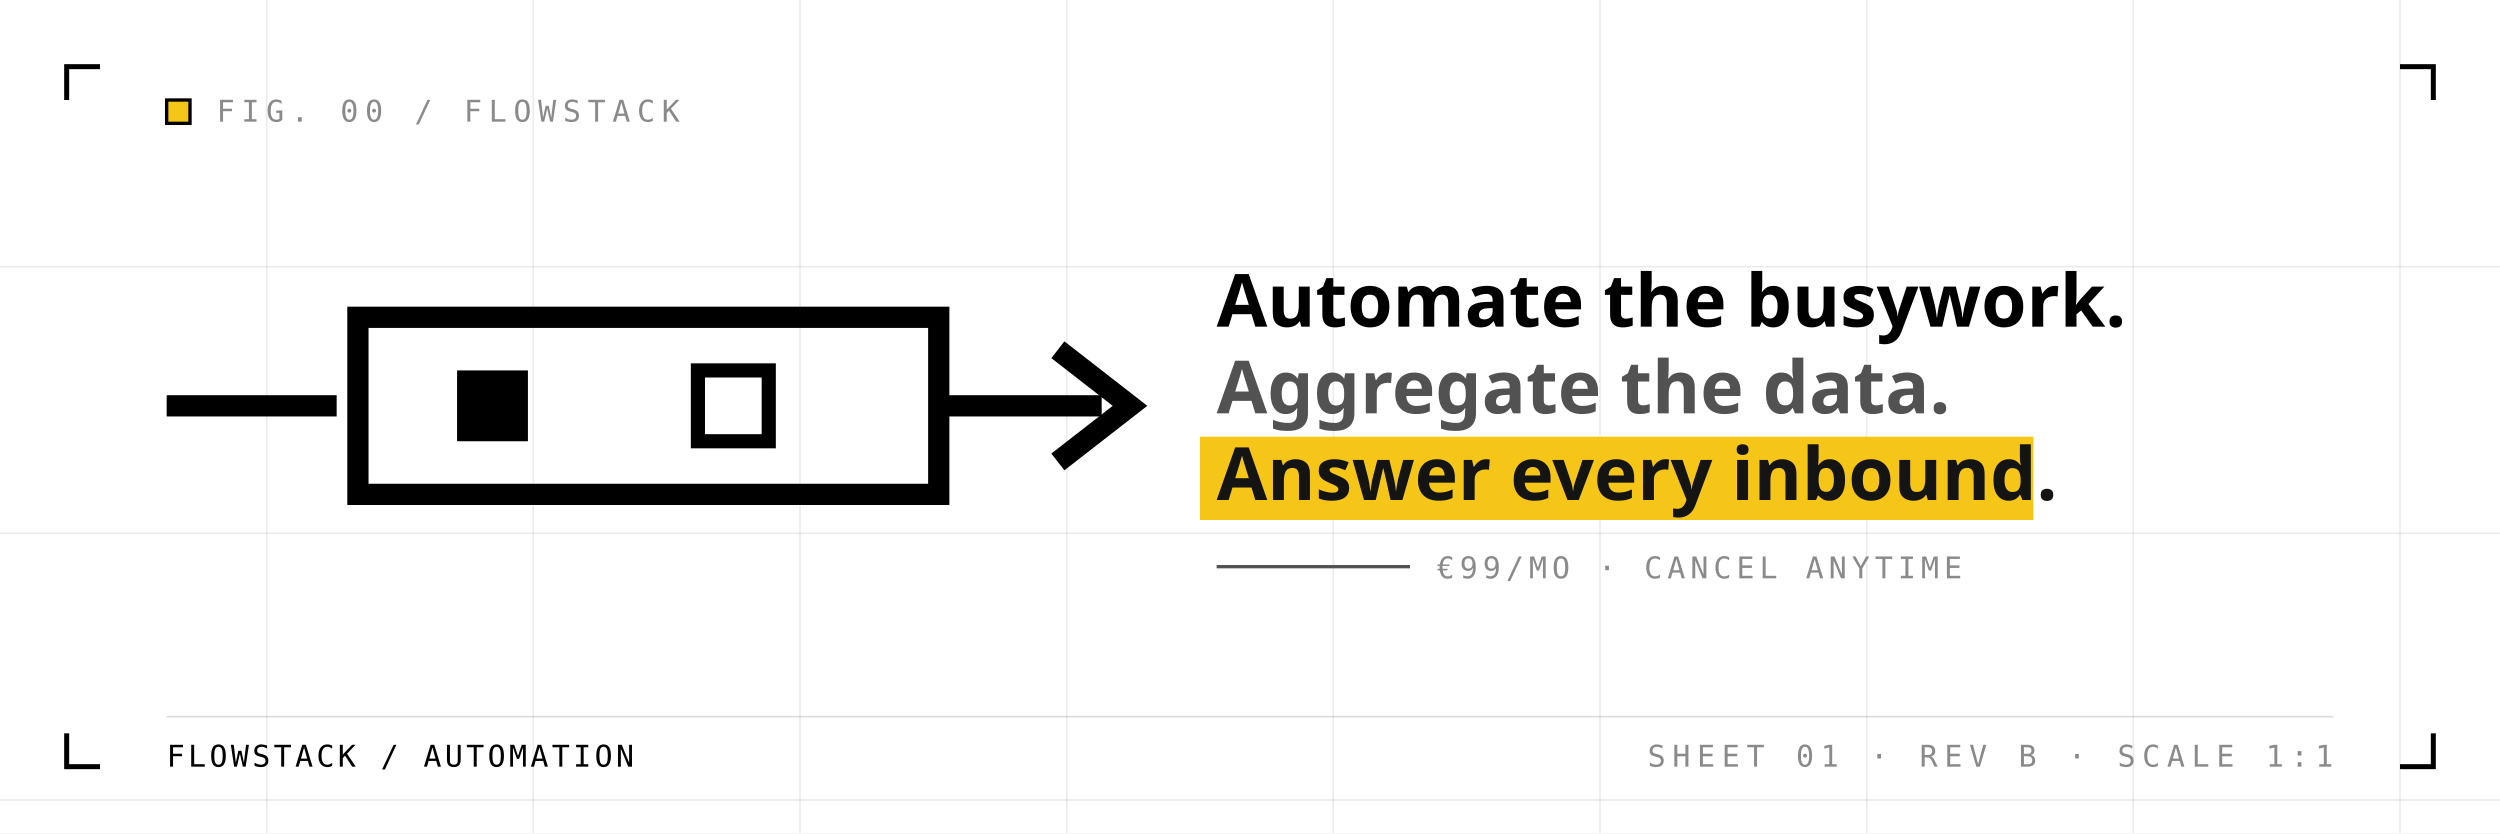
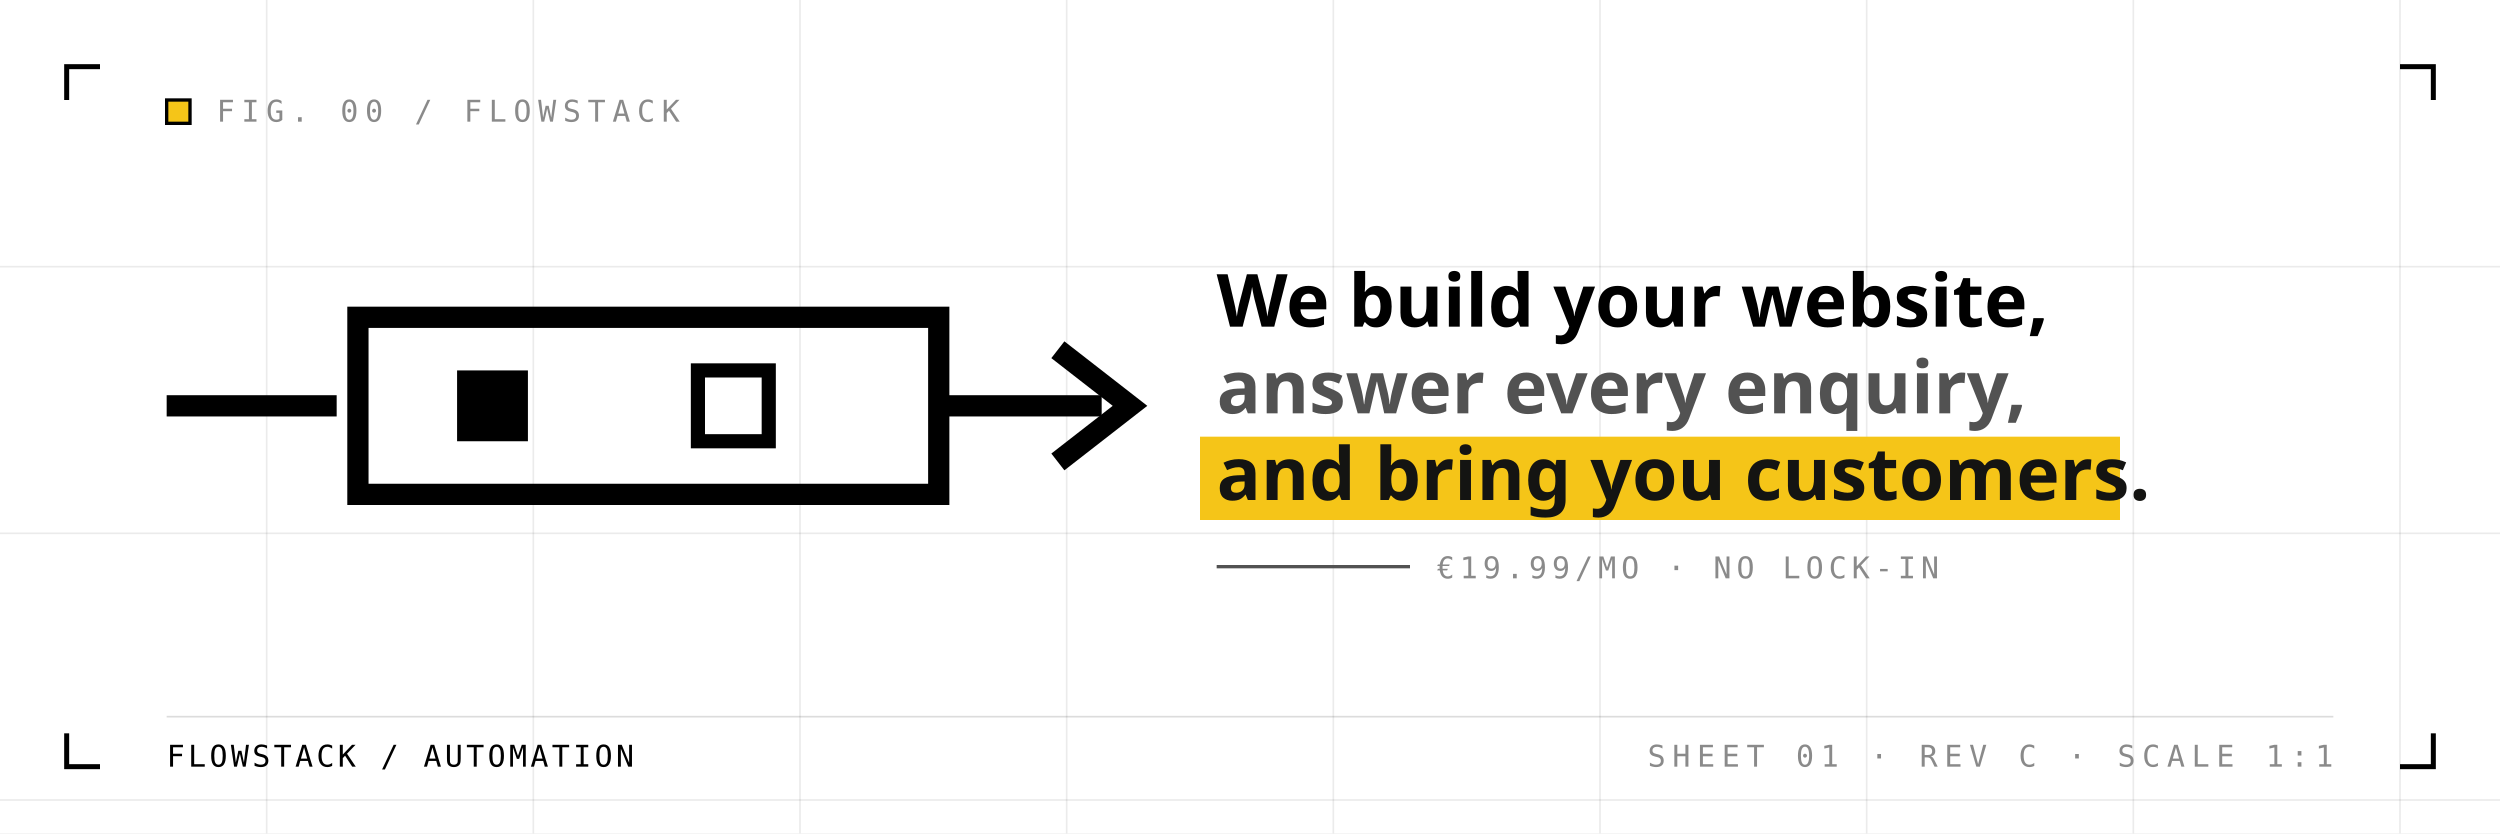
<svg xmlns="http://www.w3.org/2000/svg" width="1500" height="500" viewBox="0 0 1500 500" fill="none" role="img" aria-label="Flowstack X header">
  <rect width="1500" height="500" fill="#FFFFFF" />
  <g stroke="rgba(0,0,0,0.08)" stroke-width="1">
    <line x1="0" y1="160" x2="1500" y2="160" />
    <line x1="0" y1="320" x2="1500" y2="320" />
    <line x1="0" y1="480" x2="1500" y2="480" />
    <line x1="160" y1="0" x2="160" y2="500" />
    <line x1="320" y1="0" x2="320" y2="500" />
    <line x1="480" y1="0" x2="480" y2="500" />
    <line x1="640" y1="0" x2="640" y2="500" />
    <line x1="800" y1="0" x2="800" y2="500" />
    <line x1="960" y1="0" x2="960" y2="500" />
    <line x1="1120" y1="0" x2="1120" y2="500" />
    <line x1="1280" y1="0" x2="1280" y2="500" />
    <line x1="1440" y1="0" x2="1440" y2="500" />
  </g>
  <g stroke="#000000" stroke-width="3" fill="none">
    <path d="M40 60 L40 40 L60 40" />
    <path d="M1440 40 L1460 40 L1460 60" />
    <path d="M40 440 L40 460 L60 460" />
    <path d="M1440 460 L1460 460 L1460 440" />
  </g>
  <g font-family="ui-monospace, Menlo, monospace" fill="#8A8A8A" font-size="18" letter-spacing="4">
    <rect x="100" y="60" width="14" height="14" fill="#F5C518" stroke="#000000" stroke-width="2" />
    <text x="130" y="73" letter-spacing="4">FIG. 00 / FLOWSTACK</text>
  </g>
  <g transform="translate(100 150) scale(0.85)">
    <path d="M0 110 H120" stroke="#000000" stroke-width="15" />
    <rect x="135" y="47.5" width="410" height="125" stroke="#000000" stroke-width="15" fill="none" />
    <rect x="205" y="85" width="50" height="50" fill="#000000" />
    <rect x="375" y="85" width="50" height="50" stroke="#000000" stroke-width="10" fill="none" />
    <path d="M545 110 H660" stroke="#000000" stroke-width="15" />
    <path d="M635 75 L680 110 L635 145" stroke="#000000" stroke-width="15" stroke-linecap="square" stroke-linejoin="miter" fill="none" />
  </g>
  <g font-family="sans-serif" fill="#000000" font-weight="600" font-size="44">
-     <text x="730" y="196">Automate the busywork.</text>
-     <text x="730" y="248" fill="#525252">Aggregate the data.</text>
-     <rect x="720" y="262" width="500" height="50" fill="#F5C518" />
-     <text x="730" y="300" fill="#141412">Answer every inbound.</text>
+     <text x="730" y="196">We build your website,</text>
+     <text x="730" y="248" fill="#525252">answer every enquiry,</text>
+     <rect x="720" y="262" width="552" height="50" fill="#F5C518" />
+     <text x="730" y="300" fill="#141412">and bring you customers.</text>
  </g>
  <line x1="730" y1="340" x2="846" y2="340" stroke="#525252" stroke-width="2" />
-   <text x="862" y="347" font-family="ui-monospace, Menlo, monospace" font-size="18" letter-spacing="3" fill="#8A8A8A">€99/MO · CANCEL ANYTIME</text>
+   <text x="862" y="347" font-family="ui-monospace, Menlo, monospace" font-size="18" letter-spacing="3" fill="#8A8A8A">€19.99/MO · NO LOCK-IN</text>
  <line x1="100" y1="430" x2="1400" y2="430" stroke="rgba(0,0,0,0.14)" stroke-width="1" />
  <g font-family="ui-monospace, Menlo, monospace" font-size="18" letter-spacing="4" fill="#8A8A8A">
    <text x="100" y="460" fill="#000000" letter-spacing="2">FLOWSTACK / AUTOMATION</text>
-     <text x="1400" y="460" text-anchor="end">SHEET 01 · REV B · SCALE 1:1</text>
+     <text x="1400" y="460" text-anchor="end">SHEET 01 · REV C · SCALE 1:1</text>
  </g>
</svg>
